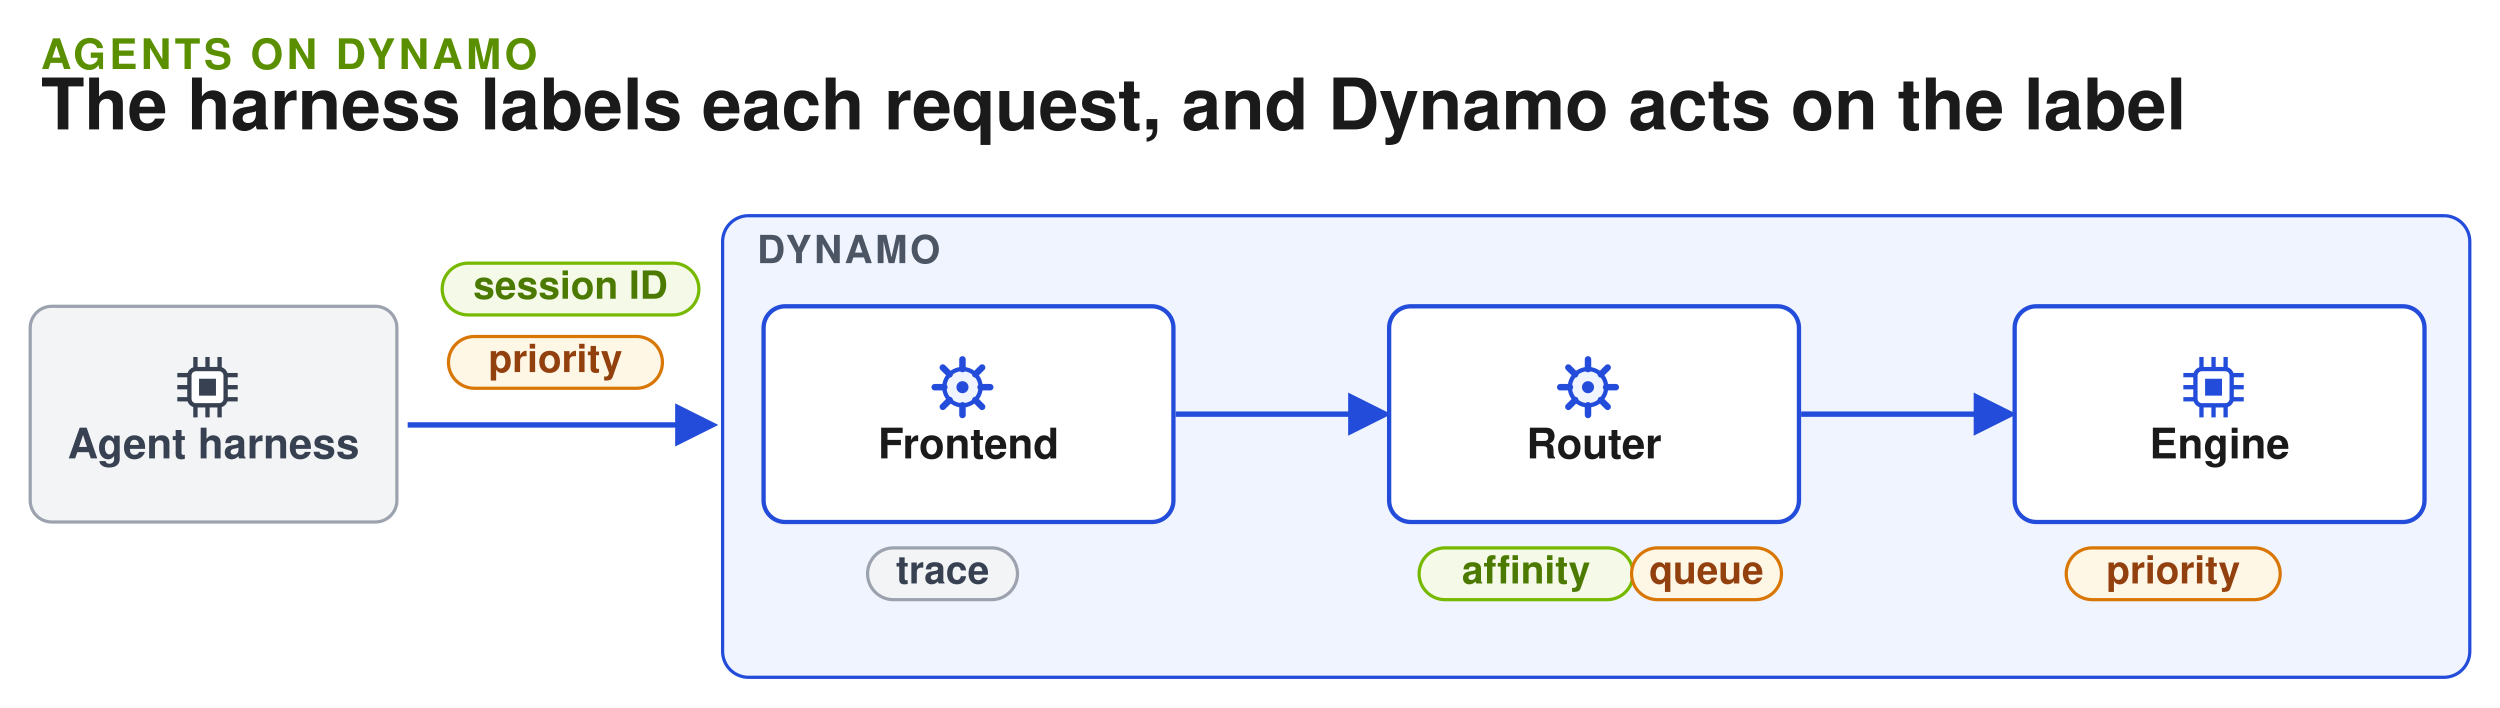
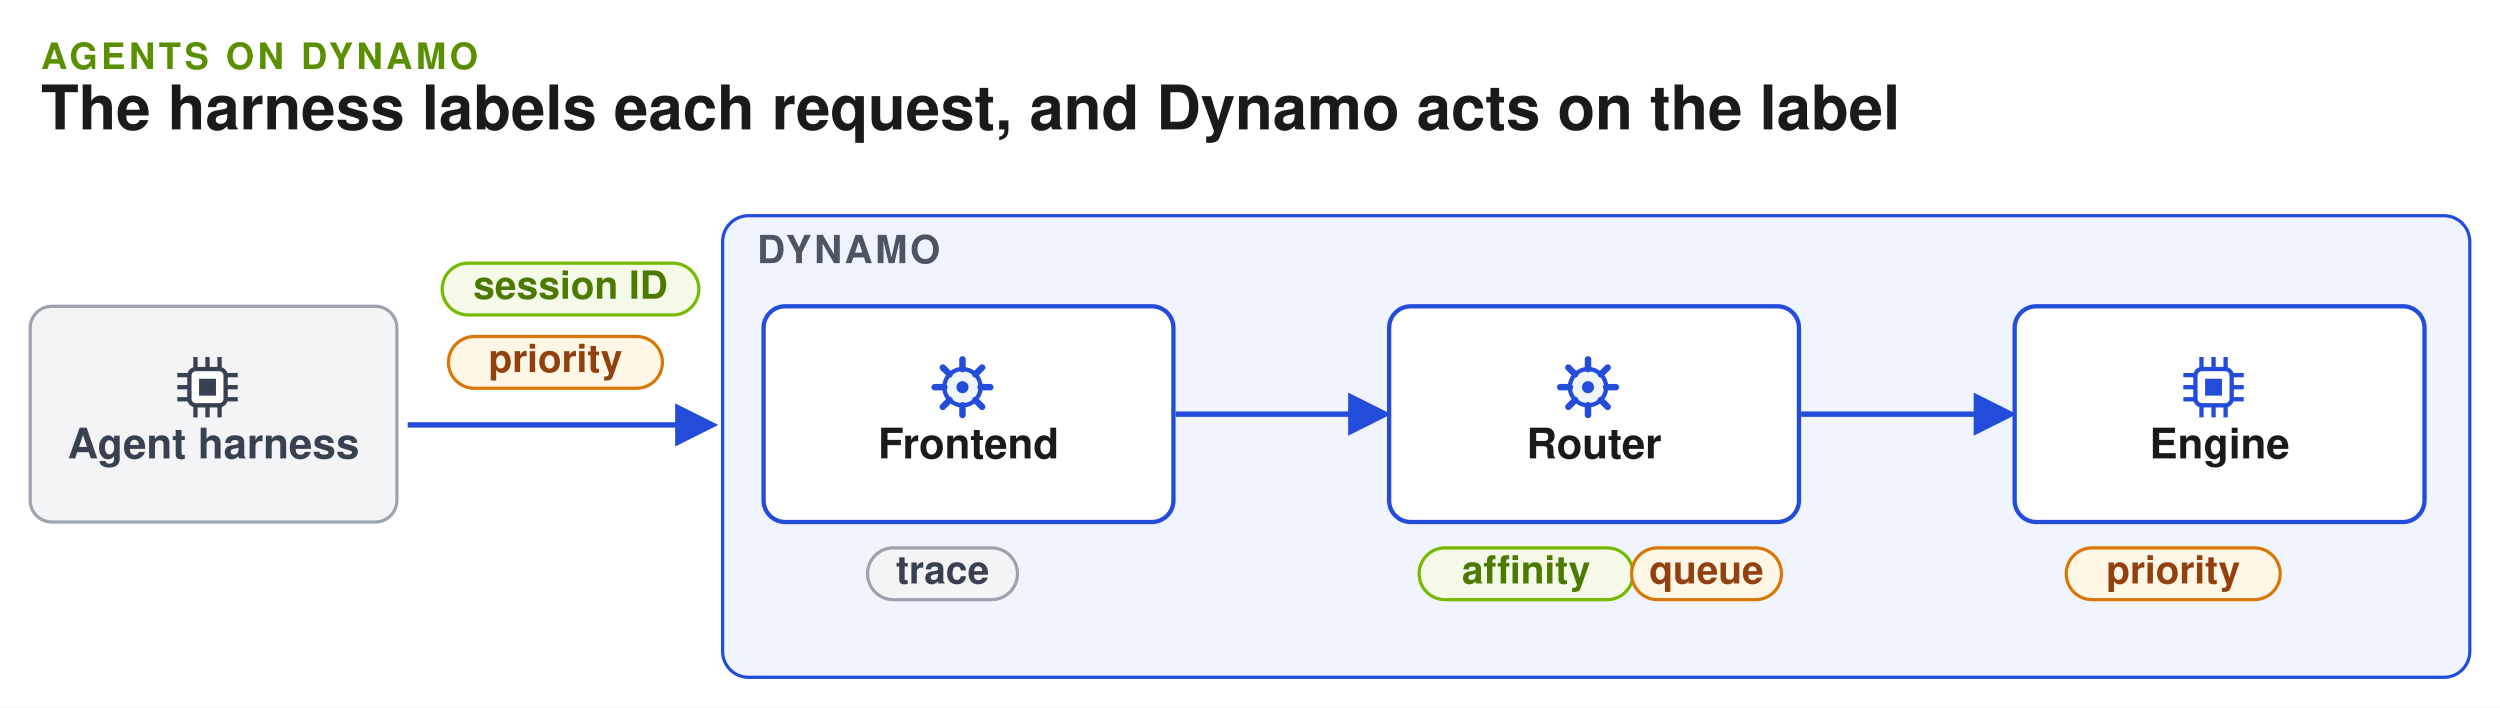
<svg xmlns="http://www.w3.org/2000/svg" width="1159" height="328" viewBox="31 8 1159 328" role="img" aria-labelledby="title desc" font-family="Helvetica, Arial, sans-serif">
  <defs>
    <marker id="arrow" viewBox="0 0 10 10" refX="8" refY="5" markerWidth="8" markerHeight="8" orient="auto">
      <path d="M0,0 L10,5 L0,10 z" fill="#234CDA" />
    </marker>
    <marker id="arrow-green" viewBox="0 0 10 10" refX="8" refY="5" markerWidth="8" markerHeight="8" orient="auto">
      <path d="M0,0 L10,5 L0,10 z" fill="#76B900" />
    </marker>
    <marker id="arrow-gray" viewBox="0 0 10 10" refX="8" refY="5" markerWidth="8" markerHeight="8" orient="auto">
      <path d="M0,0 L10,5 L0,10 z" fill="#9CA3AF" />
    </marker>
    <marker id="arrow-amber" viewBox="0 0 10 10" refX="8" refY="5" markerWidth="8" markerHeight="8" orient="auto">
      <path d="M0,0 L10,5 L0,10 z" fill="#D97706" />
    </marker>
    <marker id="arrow-green-start" viewBox="0 0 10 10" refX="8" refY="5" markerWidth="8" markerHeight="8" orient="auto-start-reverse">
      <path d="M0,0 L10,5 L0,10 z" fill="#76B900" />
    </marker>
  </defs>
  <rect x="31" y="8" width="1159" height="328" fill="#FFFFFF" />
-   <text x="50" y="40" font-size="19.5" font-weight="700" letter-spacing="1.6" fill="#5A8F00">AGENTS ON DYNAMO</text>
-   <text x="50" y="68" font-size="33.0" font-weight="700" fill="#1A1A1A">The harness labels each request, and Dynamo acts on the label</text>
+   <text x="50" y="40" font-size="16.9" font-weight="700" letter-spacing="1.6" fill="#5A8F00">AGENTS ON DYNAMO</text>
+   <text x="50" y="68" font-size="28.6" font-weight="700" fill="#1A1A1A">The harness labels each request, and Dynamo acts on the label</text>
  <rect x="45.0" y="150.0" width="170" height="100" rx="10" fill="#F3F4F6" stroke="#9CA3AF" stroke-width="1.5" />
  <rect x="118.8" y="179.1" width="16.8" height="16.8" rx="3" fill="#FFFFFF" stroke="#374151" stroke-width="2" />
  <rect x="123.28" y="183.58" width="7.84" height="7.84" fill="#374151" />
  <line x1="121.6" y1="173.5" x2="121.6" y2="179.1" stroke="#374151" stroke-width="2" />
  <line x1="121.6" y1="195.9" x2="121.6" y2="201.5" stroke="#374151" stroke-width="2" />
  <line x1="113.2" y1="181.9" x2="118.8" y2="181.9" stroke="#374151" stroke-width="2" />
  <line x1="135.6" y1="181.9" x2="141.2" y2="181.9" stroke="#374151" stroke-width="2" />
  <line x1="127.2" y1="173.5" x2="127.2" y2="179.1" stroke="#374151" stroke-width="2" />
  <line x1="127.2" y1="195.9" x2="127.2" y2="201.5" stroke="#374151" stroke-width="2" />
  <line x1="113.2" y1="187.5" x2="118.8" y2="187.5" stroke="#374151" stroke-width="2" />
  <line x1="135.6" y1="187.5" x2="141.2" y2="187.5" stroke="#374151" stroke-width="2" />
  <line x1="132.8" y1="173.5" x2="132.8" y2="179.1" stroke="#374151" stroke-width="2" />
  <line x1="132.8" y1="195.9" x2="132.8" y2="201.5" stroke="#374151" stroke-width="2" />
  <line x1="113.2" y1="193.1" x2="118.8" y2="193.1" stroke="#374151" stroke-width="2" />
  <line x1="135.6" y1="193.1" x2="141.2" y2="193.1" stroke="#374151" stroke-width="2" />
  <text x="130" y="220.5" font-size="19.5" font-weight="700" fill="#374151" text-anchor="middle">Agent harness</text>
  <rect x="236.0" y="130" width="119.0" height="24" rx="12.0" fill="#F4F9E8" stroke="#76B900" stroke-width="1.5" />
  <text x="295.5" y="146.5" font-size="18.0" font-weight="700" fill="#4C7A00" text-anchor="middle">session ID</text>
  <rect x="238.9" y="164" width="99.2" height="24" rx="12.0" fill="#FFF7E6" stroke="#D97706" stroke-width="1.5" />
  <text x="288.5" y="180.5" font-size="18.0" font-weight="700" fill="#92400E" text-anchor="middle">priority</text>
  <line x1="220" y1="205" x2="360" y2="205" stroke="#234CDA" stroke-width="2.5" marker-end="url(#arrow)" />
  <rect x="366" y="108" width="810" height="214" rx="12" fill="#F0F4FF" stroke="#234CDA" stroke-width="1.5" />
  <text x="382" y="130" font-size="18.0" font-weight="700" letter-spacing="1.2" fill="#4B5563">DYNAMO</text>
  <rect x="385.0" y="150.0" width="190" height="100" rx="10" fill="#FFFFFF" stroke="#234CDA" stroke-width="2" />
  <circle cx="477.2" cy="187.5" r="8.4" fill="#F0F4FF" stroke="#234CDA" stroke-width="2" />
  <circle cx="477.2" cy="187.5" r="2.8" fill="#234CDA" />
  <line x1="485.6" y1="187.5" x2="490.08" y2="187.5" stroke="#234CDA" stroke-width="3" stroke-linecap="round" />
  <line x1="483.14" y1="193.44" x2="486.308" y2="196.608" stroke="#234CDA" stroke-width="3" stroke-linecap="round" />
  <line x1="477.2" y1="195.9" x2="477.2" y2="200.38" stroke="#234CDA" stroke-width="3" stroke-linecap="round" />
  <line x1="471.26" y1="193.44" x2="468.092" y2="196.608" stroke="#234CDA" stroke-width="3" stroke-linecap="round" />
  <line x1="468.8" y1="187.5" x2="464.32" y2="187.5" stroke="#234CDA" stroke-width="3" stroke-linecap="round" />
  <line x1="471.26" y1="181.56" x2="468.092" y2="178.392" stroke="#234CDA" stroke-width="3" stroke-linecap="round" />
  <line x1="477.2" y1="179.1" x2="477.2" y2="174.62" stroke="#234CDA" stroke-width="3" stroke-linecap="round" />
  <line x1="483.14" y1="181.56" x2="486.308" y2="178.392" stroke="#234CDA" stroke-width="3" stroke-linecap="round" />
  <text x="480" y="220.5" font-size="19.5" font-weight="700" fill="#1A1A1A" text-anchor="middle">Frontend</text>
  <rect x="675.0" y="150.0" width="190" height="100" rx="10" fill="#FFFFFF" stroke="#234CDA" stroke-width="2" />
  <circle cx="767.2" cy="187.5" r="8.4" fill="#F0F4FF" stroke="#234CDA" stroke-width="2" />
  <circle cx="767.2" cy="187.5" r="2.8" fill="#234CDA" />
  <line x1="775.6" y1="187.5" x2="780.08" y2="187.5" stroke="#234CDA" stroke-width="3" stroke-linecap="round" />
  <line x1="773.14" y1="193.44" x2="776.308" y2="196.608" stroke="#234CDA" stroke-width="3" stroke-linecap="round" />
  <line x1="767.2" y1="195.9" x2="767.2" y2="200.38" stroke="#234CDA" stroke-width="3" stroke-linecap="round" />
  <line x1="761.26" y1="193.44" x2="758.092" y2="196.608" stroke="#234CDA" stroke-width="3" stroke-linecap="round" />
  <line x1="758.8" y1="187.5" x2="754.32" y2="187.5" stroke="#234CDA" stroke-width="3" stroke-linecap="round" />
  <line x1="761.26" y1="181.56" x2="758.092" y2="178.392" stroke="#234CDA" stroke-width="3" stroke-linecap="round" />
  <line x1="767.2" y1="179.1" x2="767.2" y2="174.62" stroke="#234CDA" stroke-width="3" stroke-linecap="round" />
  <line x1="773.14" y1="181.56" x2="776.308" y2="178.392" stroke="#234CDA" stroke-width="3" stroke-linecap="round" />
  <text x="770" y="220.5" font-size="19.5" font-weight="700" fill="#1A1A1A" text-anchor="middle">Router</text>
  <rect x="965.0" y="150.0" width="190" height="100" rx="10" fill="#FFFFFF" stroke="#234CDA" stroke-width="2" />
  <rect x="1048.8" y="179.1" width="16.8" height="16.8" rx="3" fill="#FFFFFF" stroke="#234CDA" stroke-width="2" />
  <rect x="1053.28" y="183.58" width="7.84" height="7.84" fill="#234CDA" />
  <line x1="1051.6" y1="173.5" x2="1051.6" y2="179.1" stroke="#234CDA" stroke-width="2" />
  <line x1="1051.6" y1="195.9" x2="1051.6" y2="201.5" stroke="#234CDA" stroke-width="2" />
  <line x1="1043.2" y1="181.9" x2="1048.8" y2="181.9" stroke="#234CDA" stroke-width="2" />
  <line x1="1065.6" y1="181.9" x2="1071.2" y2="181.9" stroke="#234CDA" stroke-width="2" />
  <line x1="1057.2" y1="173.5" x2="1057.2" y2="179.1" stroke="#234CDA" stroke-width="2" />
  <line x1="1057.2" y1="195.9" x2="1057.2" y2="201.5" stroke="#234CDA" stroke-width="2" />
  <line x1="1043.2" y1="187.5" x2="1048.8" y2="187.5" stroke="#234CDA" stroke-width="2" />
  <line x1="1065.6" y1="187.5" x2="1071.2" y2="187.5" stroke="#234CDA" stroke-width="2" />
  <line x1="1062.8" y1="173.5" x2="1062.8" y2="179.1" stroke="#234CDA" stroke-width="2" />
  <line x1="1062.8" y1="195.9" x2="1062.8" y2="201.5" stroke="#234CDA" stroke-width="2" />
  <line x1="1043.2" y1="193.1" x2="1048.8" y2="193.1" stroke="#234CDA" stroke-width="2" />
  <line x1="1065.6" y1="193.1" x2="1071.2" y2="193.1" stroke="#234CDA" stroke-width="2" />
  <text x="1060" y="220.5" font-size="19.5" font-weight="700" fill="#1A1A1A" text-anchor="middle">Engine</text>
  <line x1="576" y1="200" x2="672" y2="200" stroke="#234CDA" stroke-width="2.5" marker-end="url(#arrow)" />
  <line x1="866" y1="200" x2="962" y2="200" stroke="#234CDA" stroke-width="2.5" marker-end="url(#arrow)" />
  <rect x="688.9" y="262" width="99.2" height="24" rx="12.0" fill="#F4F9E8" stroke="#76B900" stroke-width="1.5" />
  <text x="738.5" y="278.5" font-size="18.0" font-weight="700" fill="#4C7A00" text-anchor="middle">affinity</text>
  <rect x="787.4" y="262" width="69.5" height="24" rx="12.0" fill="#FFF7E6" stroke="#D97706" stroke-width="1.5" />
  <text x="822.1" y="278.5" font-size="18.0" font-weight="700" fill="#92400E" text-anchor="middle">queue</text>
  <rect x="988.9" y="262" width="99.2" height="24" rx="12.0" fill="#FFF7E6" stroke="#D97706" stroke-width="1.5" />
  <text x="1038.5" y="278.5" font-size="18.0" font-weight="700" fill="#92400E" text-anchor="middle">priority</text>
  <rect x="433.2" y="262" width="69.5" height="24" rx="12.0" fill="#F3F4F6" stroke="#9CA3AF" stroke-width="1.5" />
  <text x="468.0" y="278.5" font-size="18.0" font-weight="700" fill="#374151" text-anchor="middle">trace</text>
</svg>
